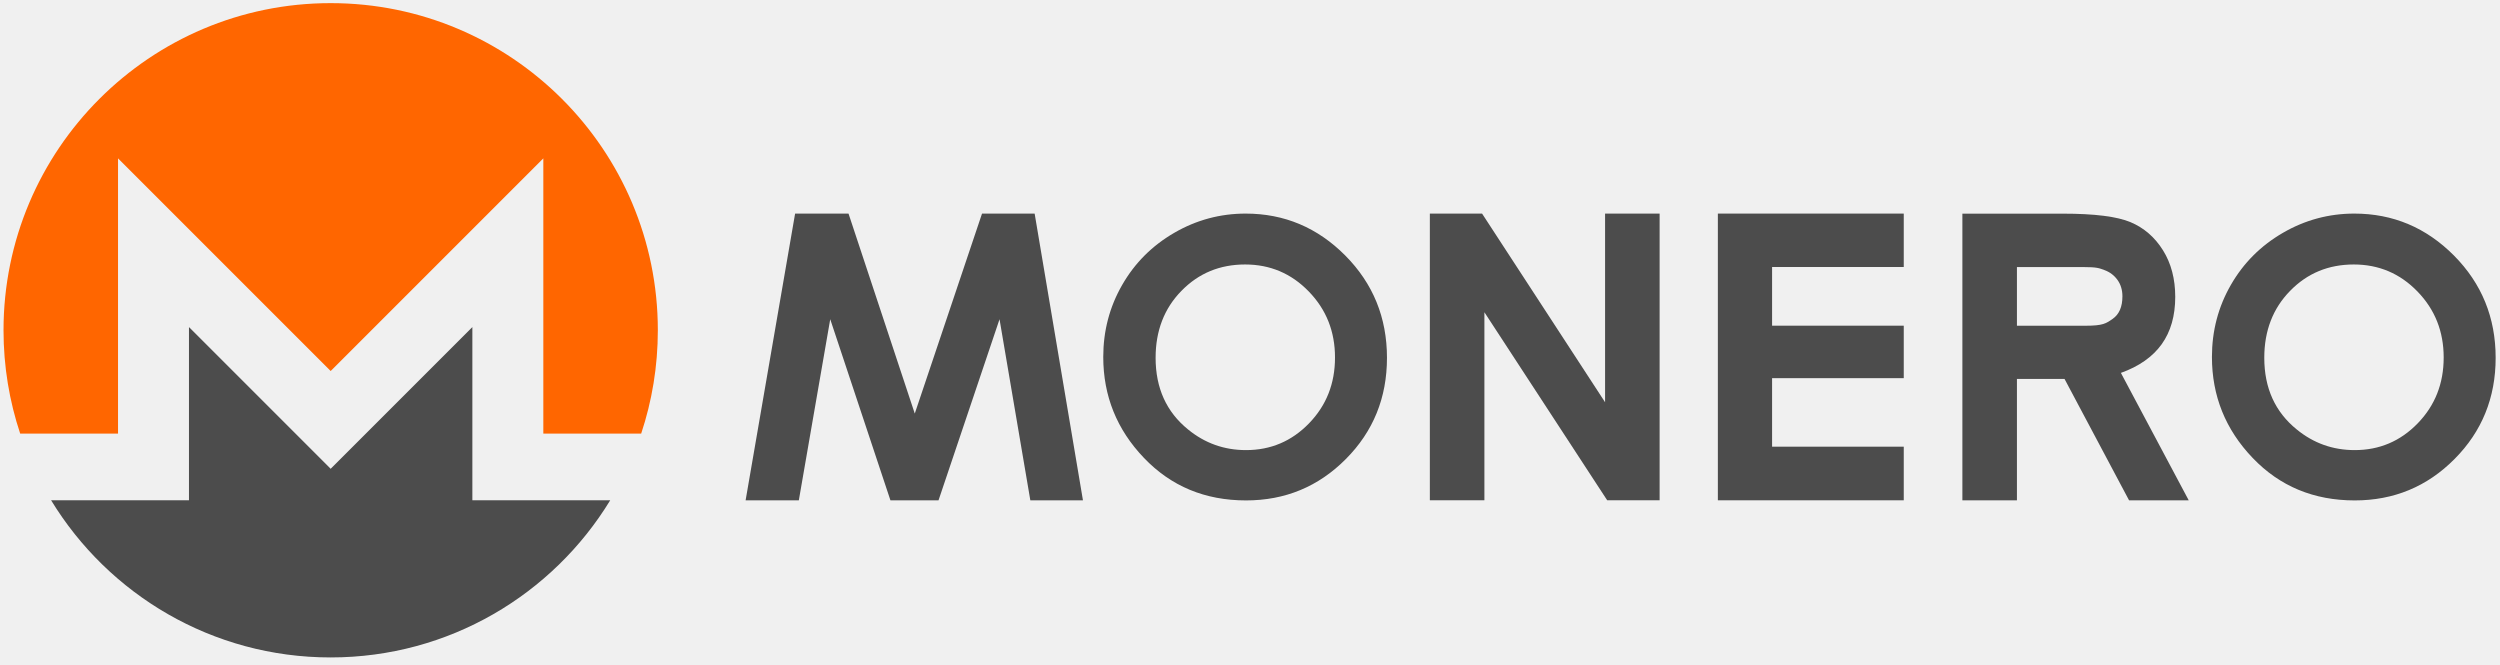
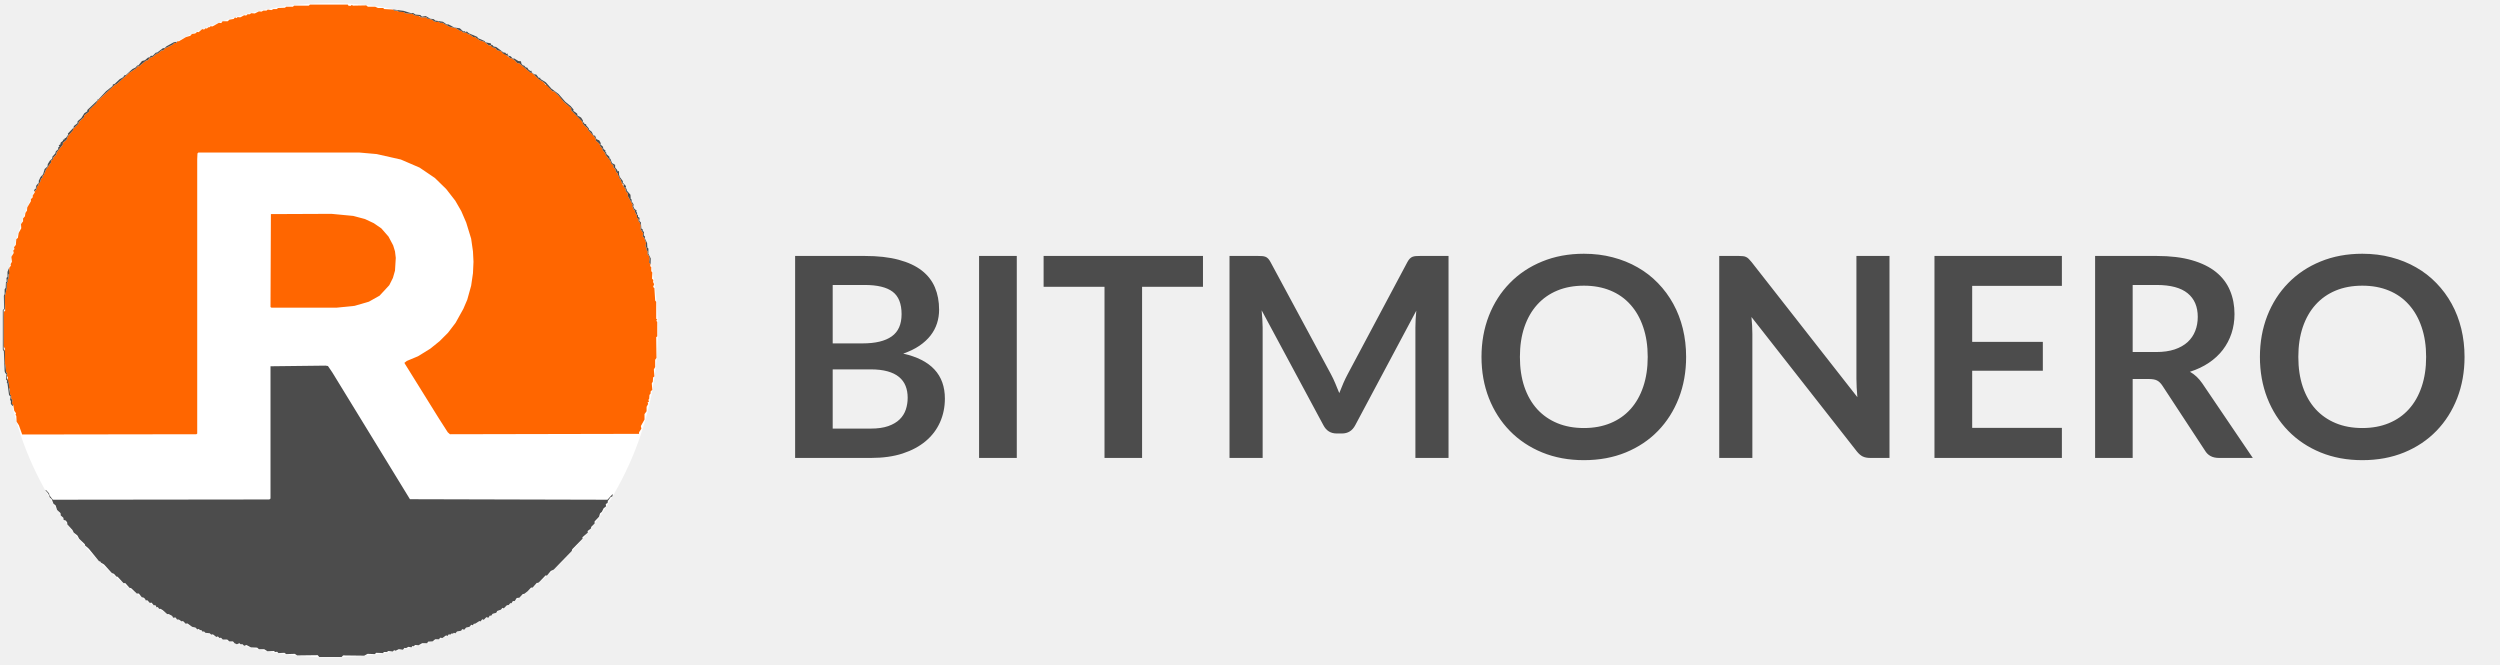
- <svg xmlns="http://www.w3.org/2000/svg" xmlns:xlink="http://www.w3.org/1999/xlink" version="1.1" width="282" height="75" id="Monero-Logo">
+ <svg xmlns="http://www.w3.org/2000/svg" version="1.1" width="282" height="75" id="Monero-Logo">
  <defs id="defs6" />
-   <path d="m 37.3,0.353 c -20.377,0 -36.903,16.524 -36.903,36.902 0,4.074 0.66,7.992 1.88,11.657 l 11.036,0 0,-31.049 23.987,23.987 23.987,-23.987 0,31.049 11.037,0 c 1.22,-3.665 1.88,-7.583 1.88,-11.657 0,-20.378 -16.526,-36.902 -36.904,-36.902" id="path22" style="fill:#ff6600" />
-   <path d="m 21.316,36.896 0,19.537 -15.55,0 c 6.478,10.628 18.178,17.726 31.533,17.726 13.355,0 25.056,-7.098 31.533,-17.726 l -15.549,0 0,-19.537 -15.984,15.984 z" id="path26" style="fill:#4c4c4c" />
-   <path d="m 272.709,47.761 c -1.951,2.009 -4.317,3.01 -7.099,3.01 -2.458,0 -4.631,-0.772 -6.533,-2.324 -2.445,-1.979 -3.666,-4.674 -3.666,-8.084 0,-3.053 0.972,-5.576 2.916,-7.556 1.937,-1.987 4.331,-2.974 7.184,-2.974 2.817,0 5.212,1.016 7.177,3.045 1.973,2.03 2.959,4.512 2.959,7.449 0,2.945 -0.978,5.418 -2.938,7.434 m 4.097,-18.937 c -3.132,-3.151 -6.877,-4.731 -11.238,-4.731 -2.874,0 -5.561,0.723 -8.048,2.166 -2.496,1.444 -4.455,3.402 -5.877,5.876 -1.423,2.473 -2.137,5.183 -2.137,8.127 0,4.397 1.529,8.192 4.59,11.389 3.058,3.202 6.898,4.796 11.514,4.796 4.411,0 8.165,-1.551 11.26,-4.668 3.095,-3.11 4.639,-6.919 4.639,-11.416 0,-4.533 -1.566,-8.378 -4.703,-11.539" id="path30" style="fill:#4c4c4c" />
-   <path d="m 238.306,35.97 c -0.743,0.518 -1.094,0.773 -3.06,0.773 l -7.736,0 0,-6.618 7.496,0 c 1.503,0 1.769,0.113 2.385,0.345 0.614,0.225 1.102,0.601 1.47,1.118 0.368,0.518 0.548,1.133 0.548,1.838 0,1.186 -0.368,2.034 -1.103,2.544 m 0.93,6.093 c 2.049,-0.736 3.587,-1.816 4.607,-3.241 1.021,-1.433 1.524,-3.205 1.524,-5.335 0,-2.019 -0.457,-3.775 -1.381,-5.253 -0.923,-1.478 -2.146,-2.536 -3.661,-3.174 -1.516,-0.638 -4.06,-0.96 -7.639,-0.96 l -11.329,0 0,32.34 6.153,0 0,-13.694 5.37,0 7.28,13.694 6.73,0 -7.654,-14.377 z" id="path34" style="fill:#4c4c4c" />
-   <path d="m 193.775,24.093 20.968,0 0,6.025 -14.852,0 0,6.619 14.852,0 0,5.92 -14.852,0 0,7.728 14.852,0 0,6.049 -20.968,0 0,-32.341 z" id="path38" style="fill:#4c4c4c" />
-   <path d="m 161.287,24.093 5.891,0 13.874,21.28 0,-21.28 6.153,0 0,32.34 -5.913,0 -13.852,-21.212 0,21.212 -6.153,0 0,-32.34 z" id="path42" style="fill:#4c4c4c" />
-   <use transform="translate(-125.0586,0)" id="use46" x="0" y="0" width="282" height="75" xlink:href="#path30" />
-   <path d="m 89.688,24.093 6.025,0 7.473,22.557 7.587,-22.557 5.935,0 5.449,32.341 -5.936,0 -3.474,-20.425 -6.881,20.425 -5.426,0 -6.79,-20.425 -3.542,20.425 -6.003,0 5.583,-32.341 z" id="path50" style="fill:#4c4c4c" />
+   <circle cx="37.3" cy="37.255" r="36.902" fill="#ffffff" />
+   <g transform="translate(37.3 37.2553) scale(0.01465819) translate(-2998.00 -2993.00)">
+     <path d="M 624.00 3795.00 L 599.00 3724.00 L 581.00 3696.00 L 579.00 3652.00 L 573.00 3644.00 L 577.00 3632.00 L 563.00 3612.00 L 555.00 3566.00 L 545.00 3558.00 L 549.00 3530.00 L 539.00 3518.00 L 539.00 3496.00 L 531.00 3488.00 L 529.00 3446.00 L 521.00 3434.00 L 521.00 3404.00 L 511.00 3372.00 L 515.00 3356.00 L 507.00 3344.00 L 509.00 3324.00 L 501.00 3316.00 L 491.00 3242.00 L 487.00 3144.00 L 493.00 3138.00 L 481.00 3116.00 L 481.00 2888.00 L 483.00 2850.00 L 493.00 2844.00 L 491.00 2730.00 L 505.00 2670.00 L 505.00 2630.00 L 513.00 2622.00 L 511.00 2604.00 L 519.00 2596.00 L 525.00 2512.00 L 537.00 2496.00 L 535.00 2484.00 L 545.00 2466.00 L 541.00 2428.00 L 559.00 2398.00 L 555.00 2380.00 L 565.00 2368.00 L 561.00 2354.00 L 575.00 2336.00 L 579.00 2292.00 L 591.00 2282.00 L 597.00 2244.00 L 617.00 2208.00 L 615.00 2176.00 L 631.00 2154.00 L 631.00 2132.00 L 645.00 2116.00 L 649.00 2090.00 L 661.00 2072.00 L 663.00 2048.00 L 691.00 2000.00 L 691.00 1984.00 L 705.00 1970.00 L 705.00 1956.00 L 721.00 1932.00 L 719.00 1922.00 L 733.00 1910.00 L 737.00 1886.00 L 749.00 1878.00 L 749.00 1864.00 L 761.00 1856.00 L 769.00 1826.00 L 781.00 1818.00 L 781.00 1804.00 L 791.00 1796.00 L 807.00 1756.00 L 847.00 1700.00 L 845.00 1688.00 L 861.00 1678.00 L 863.00 1664.00 L 887.00 1640.00 L 889.00 1624.00 L 937.00 1564.00 L 937.00 1550.00 L 965.00 1528.00 L 975.00 1500.00 L 1015.00 1454.00 L 1015.00 1444.00 L 1057.00 1404.00 L 1059.00 1390.00 L 1099.00 1354.00 L 1101.00 1340.00 L 1139.00 1310.00 L 1139.00 1298.00 L 1197.00 1242.00 L 1199.00 1232.00 L 1338.00 1103.00 L 1350.00 1099.00 L 1446.00 1013.00 L 1502.00 977.00 L 1510.00 963.00 L 1524.00 961.00 L 1578.00 917.00 L 1592.00 915.00 L 1602.00 899.00 L 1628.00 889.00 L 1660.00 863.00 L 1666.00 865.00 L 1696.00 839.00 L 1710.00 839.00 L 1720.00 825.00 L 1782.00 795.00 L 1794.00 783.00 L 1812.00 781.00 L 1818.00 769.00 L 1830.00 769.00 L 1884.00 737.00 L 1918.00 727.00 L 1930.00 713.00 L 1956.00 709.00 L 1970.00 697.00 L 1982.00 699.00 L 2010.00 675.00 L 2024.00 679.00 L 2034.00 669.00 L 2046.00 671.00 L 2056.00 661.00 L 2066.00 661.00 L 2074.00 653.00 L 2088.00 655.00 L 2138.00 627.00 L 2156.00 629.00 L 2166.00 615.00 L 2206.00 615.00 L 2218.00 603.00 L 2252.00 597.00 L 2262.00 585.00 L 2272.00 591.00 L 2282.00 583.00 L 2302.00 585.00 L 2332.00 569.00 L 2348.00 571.00 L 2358.00 561.00 L 2376.00 561.00 L 2386.00 553.00 L 2414.00 555.00 L 2446.00 539.00 L 2466.00 541.00 L 2480.00 533.00 L 2504.00 533.00 L 2514.00 525.00 L 2542.00 529.00 L 2558.00 521.00 L 2582.00 521.00 L 2594.00 513.00 L 2646.00 511.00 L 2656.00 503.00 L 2708.00 503.00 L 2716.00 495.00 L 2830.00 495.00 L 2838.00 487.00 L 3130.00 487.00 L 3134.00 495.00 L 3150.00 497.00 L 3162.00 489.00 L 3168.00 495.00 L 3272.00 493.00 L 3284.00 503.00 L 3340.00 503.00 L 3362.00 513.00 L 3402.00 513.00 L 3410.00 521.00 L 3478.00 525.00 L 3488.00 533.00 L 3562.00 545.00 L 3572.00 553.00 L 3630.00 559.00 L 3642.00 569.00 L 3664.00 569.00 L 3694.00 585.00 L 3736.00 585.00 L 3744.00 597.00 L 3754.00 595.00 L 3782.00 605.00 L 3792.00 615.00 L 3816.00 621.00 L 3828.00 617.00 L 3838.00 627.00 L 3858.00 627.00 L 3912.00 657.00 L 3964.00 669.00 L 3994.00 689.00 L 4002.00 687.00 L 4014.00 699.00 L 4046.00 705.00 L 4054.00 715.00 L 4066.00 715.00 L 4096.00 737.00 L 4106.00 735.00 L 4144.00 761.00 L 4180.00 773.00 L 4216.00 801.00 L 4238.00 805.00 L 4246.00 817.00 L 4266.00 821.00 L 4278.00 837.00 L 4312.00 847.00 L 4324.00 863.00 L 4336.00 865.00 L 4378.00 899.00 L 4388.00 899.00 L 4414.00 915.00 L 4434.00 937.00 L 4450.00 939.00 L 4536.00 1011.00 L 4548.00 1013.00 L 4602.00 1063.00 L 4636.00 1083.00 L 4652.00 1105.00 L 4660.00 1105.00 L 4704.00 1153.00 L 4718.00 1155.00 L 4767.00 1202.00 L 4792.00 1235.00 L 4849.00 1284.00 L 4849.00 1300.00 L 4933.00 1386.00 L 4943.00 1410.00 L 4979.00 1442.00 L 4979.00 1452.00 L 5027.00 1504.00 L 5037.00 1518.00 L 5039.00 1534.00 L 5065.00 1556.00 L 5077.00 1584.00 L 5089.00 1592.00 L 5089.00 1604.00 L 5111.00 1630.00 L 5113.00 1642.00 L 5151.00 1690.00 L 5157.00 1710.00 L 5175.00 1726.00 L 5173.00 1738.00 L 5187.00 1750.00 L 5197.00 1778.00 L 5209.00 1786.00 L 5207.00 1798.00 L 5219.00 1810.00 L 5219.00 1824.00 L 5229.00 1832.00 L 5239.00 1860.00 L 5247.00 1866.00 L 5243.00 1872.00 L 5269.00 1908.00 L 5269.00 1922.00 L 5285.00 1940.00 L 5285.00 1960.00 L 5323.00 2028.00 L 5321.00 2042.00 L 5331.00 2066.00 L 5341.00 2072.00 L 5339.00 2082.00 L 5355.00 2110.00 L 5355.00 2126.00 L 5367.00 2136.00 L 5367.00 2154.00 L 5377.00 2164.00 L 5385.00 2188.00 L 5383.00 2214.00 L 5403.00 2246.00 L 5399.00 2270.00 L 5411.00 2280.00 L 5425.00 2320.00 L 5421.00 2346.00 L 5429.00 2360.00 L 5429.00 2376.00 L 5437.00 2384.00 L 5437.00 2410.00 L 5445.00 2416.00 L 5453.00 2440.00 L 5449.00 2472.00 L 5459.00 2484.00 L 5457.00 2500.00 L 5465.00 2506.00 L 5465.00 2538.00 L 5473.00 2548.00 L 5471.00 2596.00 L 5481.00 2606.00 L 5479.00 2622.00 L 5487.00 2638.00 L 5479.00 2660.00 L 5489.00 2668.00 L 5495.00 2764.00 L 5503.00 2774.00 L 5503.00 2904.00 L 5511.00 2912.00 L 5503.00 2920.00 L 5511.00 2928.00 L 5511.00 3040.00 L 5503.00 3046.00 L 5505.00 3206.00 L 5495.00 3220.00 L 5495.00 3276.00 L 5485.00 3294.00 L 5489.00 3348.00 L 5479.00 3356.00 L 5477.00 3388.00 L 5469.00 3402.00 L 5473.00 3452.00 L 5461.00 3462.00 L 5459.00 3482.00 L 5451.00 3490.00 L 5449.00 3520.00 L 5443.00 3528.00 L 5447.00 3544.00 L 5437.00 3546.00 L 5441.00 3560.00 L 5429.00 3582.00 L 5429.00 3616.00 L 5413.00 3638.00 L 5413.00 3680.00 L 5385.00 3730.00 L 5389.00 3750.00 L 5371.00 3778.00 L 5371.00 3790.00 L 3916.00 3793.00 L 3899.00 3778.00 L 3831.00 3672.00 L 3565.00 3244.00 L 3584.00 3229.00 L 3670.00 3193.00 L 3764.00 3135.00 L 3836.00 3077.00 L 3901.00 3012.00 L 3959.00 2936.00 L 4019.00 2828.00 L 4049.00 2758.00 L 4079.00 2650.00 L 4093.00 2554.00 L 4097.00 2466.00 L 4093.00 2386.00 L 4079.00 2288.00 L 4041.00 2164.00 L 4003.00 2076.00 L 3957.00 1996.00 L 3887.00 1906.00 L 3800.00 1821.00 L 3682.00 1741.00 L 3538.00 1679.00 L 3352.00 1637.00 L 3216.00 1625.00 L 1980.00 1625.00 L 1973.00 1632.00 L 1971.00 1676.00 L 1971.00 3788.00 L 1964.00 3793.00 L 624.00 3795.00 Z M 3044.00 2819.00 L 2542.00 2819.00 L 2535.00 2814.00 L 2538.00 2099.00 L 3004.00 2097.00 L 3172.00 2113.00 L 3262.00 2137.00 L 3330.00 2169.00 L 3388.00 2209.00 L 3443.00 2272.00 L 3479.00 2340.00 L 3493.00 2386.00 L 3499.00 2436.00 L 3493.00 2534.00 L 3477.00 2590.00 L 3449.00 2646.00 L 3374.00 2727.00 L 3292.00 2773.00 L 3182.00 2805.00 L 3044.00 2819.00 Z" fill="#ff6600" fill-rule="evenodd" />
+     <path d="M 3082.00 5507.00 L 2910.00 5507.00 L 2898.00 5493.00 L 2740.00 5495.00 L 2722.00 5483.00 L 2656.00 5485.00 L 2642.00 5475.00 L 2596.00 5477.00 L 2586.00 5467.00 L 2570.00 5469.00 L 2562.00 5461.00 L 2512.00 5463.00 L 2486.00 5447.00 L 2446.00 5447.00 L 2432.00 5435.00 L 2384.00 5433.00 L 2350.00 5415.00 L 2332.00 5421.00 L 2320.00 5409.00 L 2304.00 5409.00 L 2296.00 5401.00 L 2276.00 5409.00 L 2258.00 5401.00 L 2246.00 5387.00 L 2218.00 5387.00 L 2202.00 5373.00 L 2168.00 5373.00 L 2154.00 5359.00 L 2142.00 5361.00 L 2130.00 5349.00 L 2118.00 5353.00 L 2092.00 5333.00 L 2078.00 5335.00 L 2068.00 5325.00 L 2034.00 5321.00 L 2024.00 5311.00 L 2010.00 5311.00 L 2002.00 5299.00 L 1994.00 5301.00 L 1982.00 5291.00 L 1972.00 5295.00 L 1958.00 5281.00 L 1932.00 5275.00 L 1896.00 5249.00 L 1882.00 5251.00 L 1862.00 5231.00 L 1850.00 5233.00 L 1830.00 5219.00 L 1816.00 5219.00 L 1804.00 5203.00 L 1786.00 5205.00 L 1778.00 5191.00 L 1752.00 5177.00 L 1740.00 5177.00 L 1706.00 5147.00 L 1690.00 5137.00 L 1678.00 5137.00 L 1668.00 5123.00 L 1658.00 5125.00 L 1650.00 5109.00 L 1636.00 5109.00 L 1620.00 5089.00 L 1606.00 5091.00 L 1588.00 5071.00 L 1574.00 5071.00 L 1571.00 5062.00 L 1560.00 5051.00 L 1544.00 5047.00 L 1522.00 5019.00 L 1506.00 5019.00 L 1462.00 4977.00 L 1450.00 4975.00 L 1418.00 4939.00 L 1404.00 4939.00 L 1358.00 4889.00 L 1350.00 4889.00 L 1330.00 4867.00 L 1314.00 4861.00 L 1254.00 4795.00 L 1230.00 4781.00 L 1224.00 4771.00 L 1216.00 4771.00 L 1137.00 4674.00 L 1107.00 4648.00 L 1107.00 4640.00 L 1063.00 4598.00 L 1049.00 4572.00 L 1021.00 4550.00 L 1011.00 4530.00 L 971.00 4486.00 L 971.00 4474.00 L 961.00 4458.00 L 943.00 4452.00 L 941.00 4436.00 L 921.00 4418.00 L 919.00 4400.00 L 893.00 4376.00 L 881.00 4340.00 L 865.00 4328.00 L 851.00 4292.00 L 837.00 4280.00 L 825.00 4250.00 L 803.00 4224.00 L 806.00 4221.00 L 831.00 4248.00 L 833.00 4262.00 L 860.00 4297.00 L 2526.00 4295.00 L 2535.00 4288.00 L 2535.00 3270.00 L 2958.00 3265.00 L 2977.00 3268.00 L 3011.00 3318.00 L 3608.00 4293.00 L 5128.00 4297.00 L 5166.00 4255.00 L 5169.00 4258.00 L 5165.00 4272.00 L 5152.00 4277.00 L 5131.00 4306.00 L 5129.00 4322.00 L 5115.00 4330.00 L 5117.00 4348.00 L 5099.00 4362.00 L 5085.00 4390.00 L 5071.00 4402.00 L 5063.00 4428.00 L 5029.00 4464.00 L 5029.00 4480.00 L 5003.00 4506.00 L 5001.00 4518.00 L 4975.00 4538.00 L 4977.00 4550.00 L 4935.00 4586.00 L 4937.00 4596.00 L 4857.00 4678.00 L 4853.00 4692.00 L 4714.00 4835.00 L 4692.00 4845.00 L 4662.00 4881.00 L 4652.00 4879.00 L 4606.00 4927.00 L 4594.00 4937.00 L 4584.00 4937.00 L 4552.00 4973.00 L 4540.00 4973.00 L 4514.00 5001.00 L 4488.00 5021.00 L 4476.00 5023.00 L 4450.00 5051.00 L 4430.00 5053.00 L 4414.00 5077.00 L 4400.00 5077.00 L 4390.00 5093.00 L 4380.00 5093.00 L 4368.00 5107.00 L 4354.00 5109.00 L 4330.00 5133.00 L 4320.00 5129.00 L 4308.00 5143.00 L 4280.00 5153.00 L 4272.00 5167.00 L 4244.00 5175.00 L 4234.00 5189.00 L 4222.00 5189.00 L 4212.00 5205.00 L 4196.00 5201.00 L 4176.00 5221.00 L 4164.00 5217.00 L 4152.00 5233.00 L 4142.00 5231.00 L 4110.00 5251.00 L 4100.00 5251.00 L 4092.00 5263.00 L 4080.00 5259.00 L 4066.00 5275.00 L 4040.00 5281.00 L 4026.00 5297.00 L 4010.00 5293.00 L 4002.00 5305.00 L 3970.00 5311.00 L 3958.00 5325.00 L 3946.00 5321.00 L 3940.00 5327.00 L 3926.00 5327.00 L 3920.00 5335.00 L 3906.00 5333.00 L 3898.00 5345.00 L 3886.00 5341.00 L 3858.00 5361.00 L 3840.00 5359.00 L 3832.00 5371.00 L 3802.00 5371.00 L 3782.00 5387.00 L 3748.00 5389.00 L 3740.00 5401.00 L 3702.00 5401.00 L 3674.00 5417.00 L 3648.00 5415.00 L 3636.00 5425.00 L 3626.00 5423.00 L 3620.00 5433.00 L 3596.00 5429.00 L 3578.00 5439.00 L 3566.00 5437.00 L 3554.00 5451.00 L 3522.00 5447.00 L 3498.00 5459.00 L 3486.00 5455.00 L 3476.00 5465.00 L 3442.00 5461.00 L 3430.00 5469.00 L 3408.00 5469.00 L 3400.00 5477.00 L 3348.00 5475.00 L 3338.00 5485.00 L 3282.00 5483.00 L 3256.00 5497.00 L 3094.00 5495.00 L 3082.00 5507.00 Z M 5460.00 2485.00 L 5449.00 2472.00 L 5453.00 2440.00 L 5445.00 2416.00 L 5437.00 2410.00 L 5437.00 2384.00 L 5429.00 2376.00 L 5429.00 2360.00 L 5421.00 2346.00 L 5425.00 2320.00 L 5411.00 2280.00 L 5399.00 2270.00 L 5403.00 2246.00 L 5383.00 2214.00 L 5385.00 2188.00 L 5377.00 2164.00 L 5367.00 2154.00 L 5367.00 2136.00 L 5355.00 2126.00 L 5355.00 2110.00 L 5339.00 2082.00 L 5341.00 2072.00 L 5331.00 2066.00 L 5319.00 2036.00 L 5323.00 2028.00 L 5285.00 1960.00 L 5285.00 1940.00 L 5269.00 1922.00 L 5269.00 1908.00 L 5251.00 1884.00 L 5253.00 1870.00 L 5239.00 1860.00 L 5229.00 1832.00 L 5219.00 1824.00 L 5219.00 1810.00 L 5207.00 1798.00 L 5209.00 1786.00 L 5197.00 1778.00 L 5187.00 1750.00 L 5173.00 1738.00 L 5175.00 1726.00 L 5157.00 1710.00 L 5151.00 1690.00 L 5113.00 1642.00 L 5111.00 1630.00 L 5089.00 1604.00 L 5089.00 1592.00 L 5077.00 1584.00 L 5065.00 1556.00 L 5039.00 1534.00 L 5037.00 1518.00 L 5027.00 1504.00 L 4979.00 1452.00 L 4979.00 1442.00 L 4943.00 1410.00 L 4933.00 1386.00 L 4849.00 1300.00 L 4849.00 1284.00 L 4792.00 1235.00 L 4752.00 1187.00 L 4718.00 1155.00 L 4704.00 1153.00 L 4636.00 1083.00 L 4602.00 1063.00 L 4548.00 1013.00 L 4536.00 1011.00 L 4450.00 939.00 L 4434.00 937.00 L 4414.00 915.00 L 4388.00 899.00 L 4378.00 899.00 L 4366.00 885.00 L 4324.00 863.00 L 4312.00 847.00 L 4278.00 837.00 L 4266.00 821.00 L 4246.00 817.00 L 4230.00 801.00 L 4216.00 801.00 L 4180.00 773.00 L 4144.00 761.00 L 4106.00 735.00 L 4096.00 737.00 L 4066.00 715.00 L 4054.00 715.00 L 4046.00 705.00 L 4014.00 699.00 L 4002.00 687.00 L 3994.00 689.00 L 3964.00 669.00 L 3912.00 657.00 L 3858.00 627.00 L 3838.00 627.00 L 3828.00 617.00 L 3816.00 621.00 L 3792.00 615.00 L 3782.00 605.00 L 3754.00 595.00 L 3744.00 597.00 L 3736.00 585.00 L 3694.00 585.00 L 3682.00 575.00 L 3642.00 569.00 L 3630.00 559.00 L 3572.00 553.00 L 3562.00 545.00 L 3522.00 541.00 L 3512.00 533.00 L 3488.00 533.00 L 3477.00 524.00 L 3560.00 535.00 L 3618.00 553.00 L 3632.00 551.00 L 3650.00 563.00 L 3688.00 567.00 L 3700.00 579.00 L 3730.00 575.00 L 3764.00 595.00 L 3792.00 599.00 L 3802.00 609.00 L 3862.00 619.00 L 3890.00 639.00 L 3904.00 639.00 L 3950.00 663.00 L 3992.00 669.00 L 4018.00 693.00 L 4028.00 691.00 L 4038.00 699.00 L 4046.00 693.00 L 4060.00 707.00 L 4126.00 735.00 L 4132.00 745.00 L 4182.00 767.00 L 4190.00 777.00 L 4230.00 785.00 L 4234.00 797.00 L 4242.00 797.00 L 4252.00 809.00 L 4272.00 813.00 L 4328.00 855.00 L 4342.00 857.00 L 4350.00 867.00 L 4360.00 863.00 L 4361.00 878.00 L 4384.00 885.00 L 4400.00 903.00 L 4410.00 901.00 L 4442.00 921.00 L 4462.00 923.00 L 4467.00 944.00 L 4478.00 955.00 L 4486.00 955.00 L 4500.00 971.00 L 4510.00 971.00 L 4521.00 988.00 L 4538.00 999.00 L 4544.00 995.00 L 4544.00 1007.00 L 4564.00 1023.00 L 4580.00 1025.00 L 4600.00 1051.00 L 4610.00 1049.00 L 4612.00 1059.00 L 4654.00 1085.00 L 4696.00 1133.00 L 4752.00 1175.00 L 4803.00 1234.00 L 4845.00 1268.00 L 4867.00 1294.00 L 4865.00 1304.00 L 4895.00 1326.00 L 4897.00 1340.00 L 4925.00 1356.00 L 4939.00 1378.00 L 4939.00 1392.00 L 4949.00 1396.00 L 4950.00 1405.00 L 4965.00 1408.00 L 4963.00 1414.00 L 4985.00 1440.00 L 4985.00 1448.00 L 5007.00 1466.00 L 5020.00 1493.00 L 5033.00 1496.00 L 5043.00 1522.00 L 5065.00 1532.00 L 5077.00 1554.00 L 5073.00 1562.00 L 5093.00 1580.00 L 5097.00 1598.00 L 5113.00 1610.00 L 5111.00 1620.00 L 5119.00 1626.00 L 5119.00 1636.00 L 5143.00 1658.00 L 5143.00 1670.00 L 5151.00 1674.00 L 5163.00 1706.00 L 5187.00 1720.00 L 5187.00 1740.00 L 5205.00 1762.00 L 5201.00 1770.00 L 5212.00 1767.00 L 5217.00 1772.00 L 5217.00 1796.00 L 5225.00 1816.00 L 5247.00 1846.00 L 5245.00 1856.00 L 5271.00 1884.00 L 5267.00 1898.00 L 5275.00 1904.00 L 5277.00 1918.00 L 5305.00 1950.00 L 5307.00 1982.00 L 5315.00 1988.00 L 5313.00 2000.00 L 5329.00 2024.00 L 5327.00 2042.00 L 5337.00 2060.00 L 5353.00 2072.00 L 5349.00 2080.00 L 5357.00 2090.00 L 5355.00 2100.00 L 5363.00 2108.00 L 5363.00 2120.00 L 5375.00 2128.00 L 5373.00 2152.00 L 5385.00 2162.00 L 5389.00 2210.00 L 5399.00 2216.00 L 5399.00 2226.00 L 5409.00 2238.00 L 5407.00 2262.00 L 5417.00 2272.00 L 5417.00 2288.00 L 5433.00 2322.00 L 5435.00 2356.00 L 5443.00 2364.00 L 5443.00 2404.00 L 5461.00 2440.00 L 5460.00 2485.00 Z M 718.00 1923.00 L 715.00 1914.00 L 729.00 1902.00 L 731.00 1882.00 L 753.00 1854.00 L 751.00 1844.00 L 765.00 1814.00 L 785.00 1792.00 L 797.00 1752.00 L 819.00 1732.00 L 821.00 1714.00 L 837.00 1688.00 L 855.00 1672.00 L 857.00 1656.00 L 879.00 1632.00 L 883.00 1616.00 L 901.00 1600.00 L 901.00 1586.00 L 911.00 1580.00 L 905.00 1568.00 L 917.00 1564.00 L 921.00 1548.00 L 939.00 1534.00 L 936.00 1527.00 L 948.00 1525.00 L 951.00 1516.00 L 961.00 1512.00 L 979.00 1486.00 L 975.00 1480.00 L 1021.00 1432.00 L 1021.00 1422.00 L 1049.00 1400.00 L 1051.00 1384.00 L 1079.00 1360.00 L 1103.00 1322.00 L 1125.00 1308.00 L 1125.00 1298.00 L 1205.00 1222.00 L 1201.00 1218.00 L 1210.00 1217.00 L 1270.00 1153.00 L 1320.00 1113.00 L 1322.00 1101.00 L 1336.00 1097.00 L 1374.00 1061.00 L 1402.00 1045.00 L 1410.00 1031.00 L 1422.00 1029.00 L 1472.00 983.00 L 1496.00 971.00 L 1510.00 955.00 L 1518.00 955.00 L 1546.00 921.00 L 1568.00 915.00 L 1594.00 893.00 L 1602.00 895.00 L 1614.00 881.00 L 1628.00 881.00 L 1652.00 857.00 L 1664.00 855.00 L 1706.00 823.00 L 1724.00 819.00 L 1732.00 809.00 L 1790.00 777.00 L 1812.00 773.00 L 1812.00 781.00 L 1794.00 783.00 L 1782.00 795.00 L 1720.00 825.00 L 1710.00 839.00 L 1696.00 839.00 L 1666.00 865.00 L 1660.00 863.00 L 1628.00 889.00 L 1602.00 899.00 L 1592.00 915.00 L 1578.00 917.00 L 1524.00 961.00 L 1510.00 963.00 L 1502.00 977.00 L 1446.00 1013.00 L 1350.00 1099.00 L 1338.00 1103.00 L 1199.00 1232.00 L 1197.00 1242.00 L 1139.00 1298.00 L 1139.00 1310.00 L 1101.00 1340.00 L 1099.00 1354.00 L 1059.00 1390.00 L 1057.00 1404.00 L 1015.00 1444.00 L 1015.00 1454.00 L 975.00 1500.00 L 965.00 1528.00 L 937.00 1550.00 L 937.00 1564.00 L 889.00 1624.00 L 887.00 1640.00 L 863.00 1664.00 L 861.00 1678.00 L 845.00 1688.00 L 847.00 1700.00 L 807.00 1756.00 L 791.00 1796.00 L 781.00 1804.00 L 781.00 1818.00 L 769.00 1826.00 L 761.00 1856.00 L 749.00 1864.00 L 749.00 1878.00 L 737.00 1886.00 L 733.00 1910.00 L 718.00 1923.00 Z M 552.00 3577.00 L 537.00 3560.00 L 537.00 3536.00 L 531.00 3530.00 L 535.00 3502.00 L 523.00 3492.00 L 511.00 3402.00 L 505.00 3394.00 L 509.00 3382.00 L 499.00 3370.00 L 503.00 3330.00 L 493.00 3322.00 L 489.00 3308.00 L 483.00 3154.00 L 475.00 3142.00 L 475.00 2838.00 L 485.00 2828.00 L 483.00 2728.00 L 489.00 2714.00 L 489.00 2678.00 L 497.00 2666.00 L 499.00 2624.00 L 505.00 2618.00 L 503.00 2590.00 L 511.00 2582.00 L 511.00 2544.00 L 522.00 2515.00 L 525.00 2556.00 L 519.00 2564.00 L 519.00 2596.00 L 511.00 2604.00 L 513.00 2622.00 L 505.00 2630.00 L 505.00 2670.00 L 491.00 2730.00 L 491.00 2830.00 L 481.00 2838.00 L 481.00 3140.00 L 491.00 3152.00 L 491.00 3242.00 L 501.00 3316.00 L 509.00 3324.00 L 505.00 3364.00 L 515.00 3376.00 L 521.00 3404.00 L 531.00 3488.00 L 539.00 3496.00 L 539.00 3518.00 L 549.00 3530.00 L 545.00 3558.00 L 555.00 3566.00 L 552.00 3577.00 Z" fill="#4c4c4c" fill-rule="evenodd" />
+   </g>
+   <path id="wordmark" d="M 8.05 0.00 L 8.05 72.30 L 32.95 72.30 Q 40.05 72.30 45.09 70.94 Q 50.16 69.59 53.38 67.09 Q 56.59 64.59 58.09 61.05 Q 59.59 57.50 59.59 53.05 Q 59.59 50.50 58.84 48.17 Q 58.09 45.84 56.52 43.81 Q 54.95 41.80 52.52 40.14 Q 50.09 38.50 46.75 37.34 Q 61.66 34.00 61.66 21.25 Q 61.66 16.66 59.91 12.75 Q 58.16 8.84 54.80 6.02 Q 51.45 3.20 46.55 1.59 Q 41.66 0.00 35.34 0.00 L 8.05 0.00 Z M 21.50 31.70 L 21.50 10.50 L 35.09 10.50 Q 38.84 10.50 41.39 11.39 Q 43.95 12.30 45.47 13.80 Q 47.00 15.30 47.67 17.30 Q 48.34 19.30 48.34 21.55 Q 48.34 23.91 47.59 25.78 Q 46.84 27.66 45.25 28.97 Q 43.66 30.30 41.12 31.00 Q 38.59 31.70 35.05 31.70 L 21.50 31.70 Z M 21.50 41.00 L 32.20 41.00 Q 39.09 41.00 42.62 43.50 Q 46.16 46.00 46.16 51.45 Q 46.16 57.09 42.95 59.50 Q 39.75 61.91 32.95 61.91 L 21.50 61.91 L 21.50 41.00 Z M 87.40 0.00 L 73.90 0.00 L 73.90 72.30 L 87.40 72.30 L 87.40 0.00 Z M 154.05 72.30 L 154.05 61.25 L 132.25 61.25 L 132.25 0.00 L 118.80 0.00 L 118.80 61.25 L 97.00 61.25 L 97.00 72.30 L 154.05 72.30 Z M 199.84 30.00 Q 200.70 28.41 201.42 26.67 Q 202.16 24.95 202.84 23.20 Q 203.55 25.05 204.30 26.77 Q 205.05 28.50 205.91 30.09 L 227.25 70.16 Q 227.66 70.91 228.09 71.34 Q 228.55 71.80 229.06 72.00 Q 229.59 72.20 230.25 72.25 Q 230.91 72.30 231.80 72.30 L 241.95 72.30 L 241.95 0.00 L 230.09 0.00 L 230.09 46.70 Q 230.09 48.00 230.17 49.55 Q 230.25 51.09 230.41 52.70 L 208.55 11.70 Q 207.00 8.75 203.80 8.75 L 201.91 8.75 Q 198.70 8.75 197.16 11.70 L 175.05 52.84 Q 175.20 51.20 175.30 49.62 Q 175.41 48.05 175.41 46.70 L 175.41 0.00 L 163.55 0.00 L 163.55 72.30 L 173.70 72.30 Q 174.59 72.30 175.25 72.25 Q 175.91 72.20 176.42 72.00 Q 176.95 71.80 177.38 71.34 Q 177.80 70.91 178.20 70.16 L 199.84 30.00 L 199.84 30.00 Z M 327.00 36.16 Q 327.00 28.20 324.38 21.42 Q 321.75 14.66 316.95 9.70 Q 312.16 4.75 305.41 1.97 Q 298.66 -0.80 290.41 -0.80 Q 282.20 -0.80 275.45 1.97 Q 268.70 4.75 263.88 9.70 Q 259.05 14.66 256.39 21.42 Q 253.75 28.20 253.75 36.16 Q 253.75 44.09 256.39 50.88 Q 259.05 57.66 263.88 62.59 Q 268.70 67.55 275.45 70.31 Q 282.20 73.09 290.41 73.09 Q 295.91 73.09 300.75 71.81 Q 305.59 70.55 309.64 68.22 Q 313.70 65.91 316.92 62.58 Q 320.16 59.25 322.41 55.14 Q 324.66 51.05 325.83 46.25 Q 327.00 41.45 327.00 36.16 Z M 313.25 36.16 Q 313.25 42.09 311.64 46.81 Q 310.05 51.55 307.09 54.84 Q 304.16 58.16 299.92 59.91 Q 295.70 61.66 290.41 61.66 Q 285.09 61.66 280.88 59.91 Q 276.66 58.16 273.67 54.84 Q 270.70 51.55 269.09 46.81 Q 267.50 42.09 267.50 36.16 Q 267.50 30.20 269.09 25.47 Q 270.70 20.75 273.67 17.47 Q 276.66 14.20 280.88 12.45 Q 285.09 10.70 290.41 10.70 Q 295.70 10.70 299.92 12.45 Q 304.16 14.20 307.09 17.47 Q 310.05 20.75 311.64 25.47 Q 313.25 30.20 313.25 36.16 Z M 345.89 72.30 Q 346.75 72.30 347.38 72.22 Q 348.00 72.16 348.47 71.92 Q 348.96 71.70 349.39 71.27 Q 349.85 70.84 350.39 70.16 L 388.30 21.75 Q 388.14 23.50 388.05 25.20 Q 387.96 26.91 387.96 28.34 L 387.96 72.30 L 399.80 72.30 L 399.80 0.00 L 392.89 0.00 Q 391.30 0.00 390.22 0.52 Q 389.14 1.05 388.14 2.30 L 350.39 50.45 Q 350.55 48.84 350.63 47.27 Q 350.71 45.70 350.71 44.41 L 350.71 0.00 L 338.85 0.00 L 338.85 72.30 L 345.89 72.30 L 345.89 72.30 Z M 461.51 72.30 L 461.51 61.59 L 429.40 61.59 L 429.40 41.55 L 454.69 41.55 L 454.69 31.20 L 429.40 31.20 L 429.40 10.75 L 461.51 10.75 L 461.51 0.00 L 415.90 0.00 L 415.90 72.30 L 461.51 72.30 Z M 486.85 28.25 L 486.85 0.00 L 473.40 0.00 L 473.40 72.30 L 495.44 72.30 Q 502.80 72.30 508.07 70.77 Q 513.35 69.25 516.73 66.50 Q 520.10 63.75 521.69 59.92 Q 523.30 56.09 523.30 51.50 Q 523.30 47.84 522.23 44.59 Q 521.15 41.34 519.12 38.69 Q 517.10 36.05 514.12 34.05 Q 511.15 32.05 507.35 30.84 Q 509.90 29.41 511.76 26.70 L 529.85 0.00 L 517.69 0.00 Q 514.26 0.00 512.69 2.70 L 497.51 25.84 Q 496.65 27.16 495.62 27.70 Q 494.60 28.25 492.60 28.25 L 486.85 28.25 Z M 486.85 37.91 L 495.26 37.91 Q 499.05 37.91 501.87 38.84 Q 504.69 39.80 506.52 41.47 Q 508.35 43.16 509.24 45.45 Q 510.15 47.75 510.15 50.50 Q 510.15 56.00 506.52 58.95 Q 502.90 61.91 495.44 61.91 L 486.85 61.91 L 486.85 37.91 Z M 605.65 36.16 Q 605.65 28.20 603.03 21.42 Q 600.40 14.66 595.60 9.70 Q 590.81 4.75 584.06 1.97 Q 577.31 -0.80 569.06 -0.80 Q 560.85 -0.80 554.10 1.97 Q 547.35 4.75 542.53 9.70 Q 537.70 14.66 535.04 21.42 Q 532.40 28.20 532.40 36.16 Q 532.40 44.09 535.04 50.88 Q 537.70 57.66 542.53 62.59 Q 547.35 67.55 554.10 70.31 Q 560.85 73.09 569.06 73.09 Q 574.56 73.09 579.40 71.81 Q 584.24 70.55 588.29 68.22 Q 592.35 65.91 595.57 62.58 Q 598.81 59.25 601.06 55.14 Q 603.31 51.05 604.48 46.25 Q 605.65 41.45 605.65 36.16 Z M 591.90 36.16 Q 591.90 42.09 590.29 46.81 Q 588.70 51.55 585.74 54.84 Q 582.81 58.16 578.57 59.91 Q 574.35 61.66 569.06 61.66 Q 563.74 61.66 559.53 59.91 Q 555.31 58.16 552.32 54.84 Q 549.35 51.55 547.74 46.81 Q 546.15 42.09 546.15 36.16 Q 546.15 30.20 547.74 25.47 Q 549.35 20.75 552.32 17.47 Q 555.31 14.20 559.53 12.45 Q 563.74 10.70 569.06 10.70 Q 574.35 10.70 578.57 12.45 Q 582.81 14.20 585.74 17.47 Q 588.70 20.75 590.29 25.47 Q 591.90 30.20 591.90 36.16 Z" style="fill:#4c4c4c;fill-rule:nonzero" transform="translate(87.153,51.654) scale(0.315112,-0.315112)" />
</svg>
